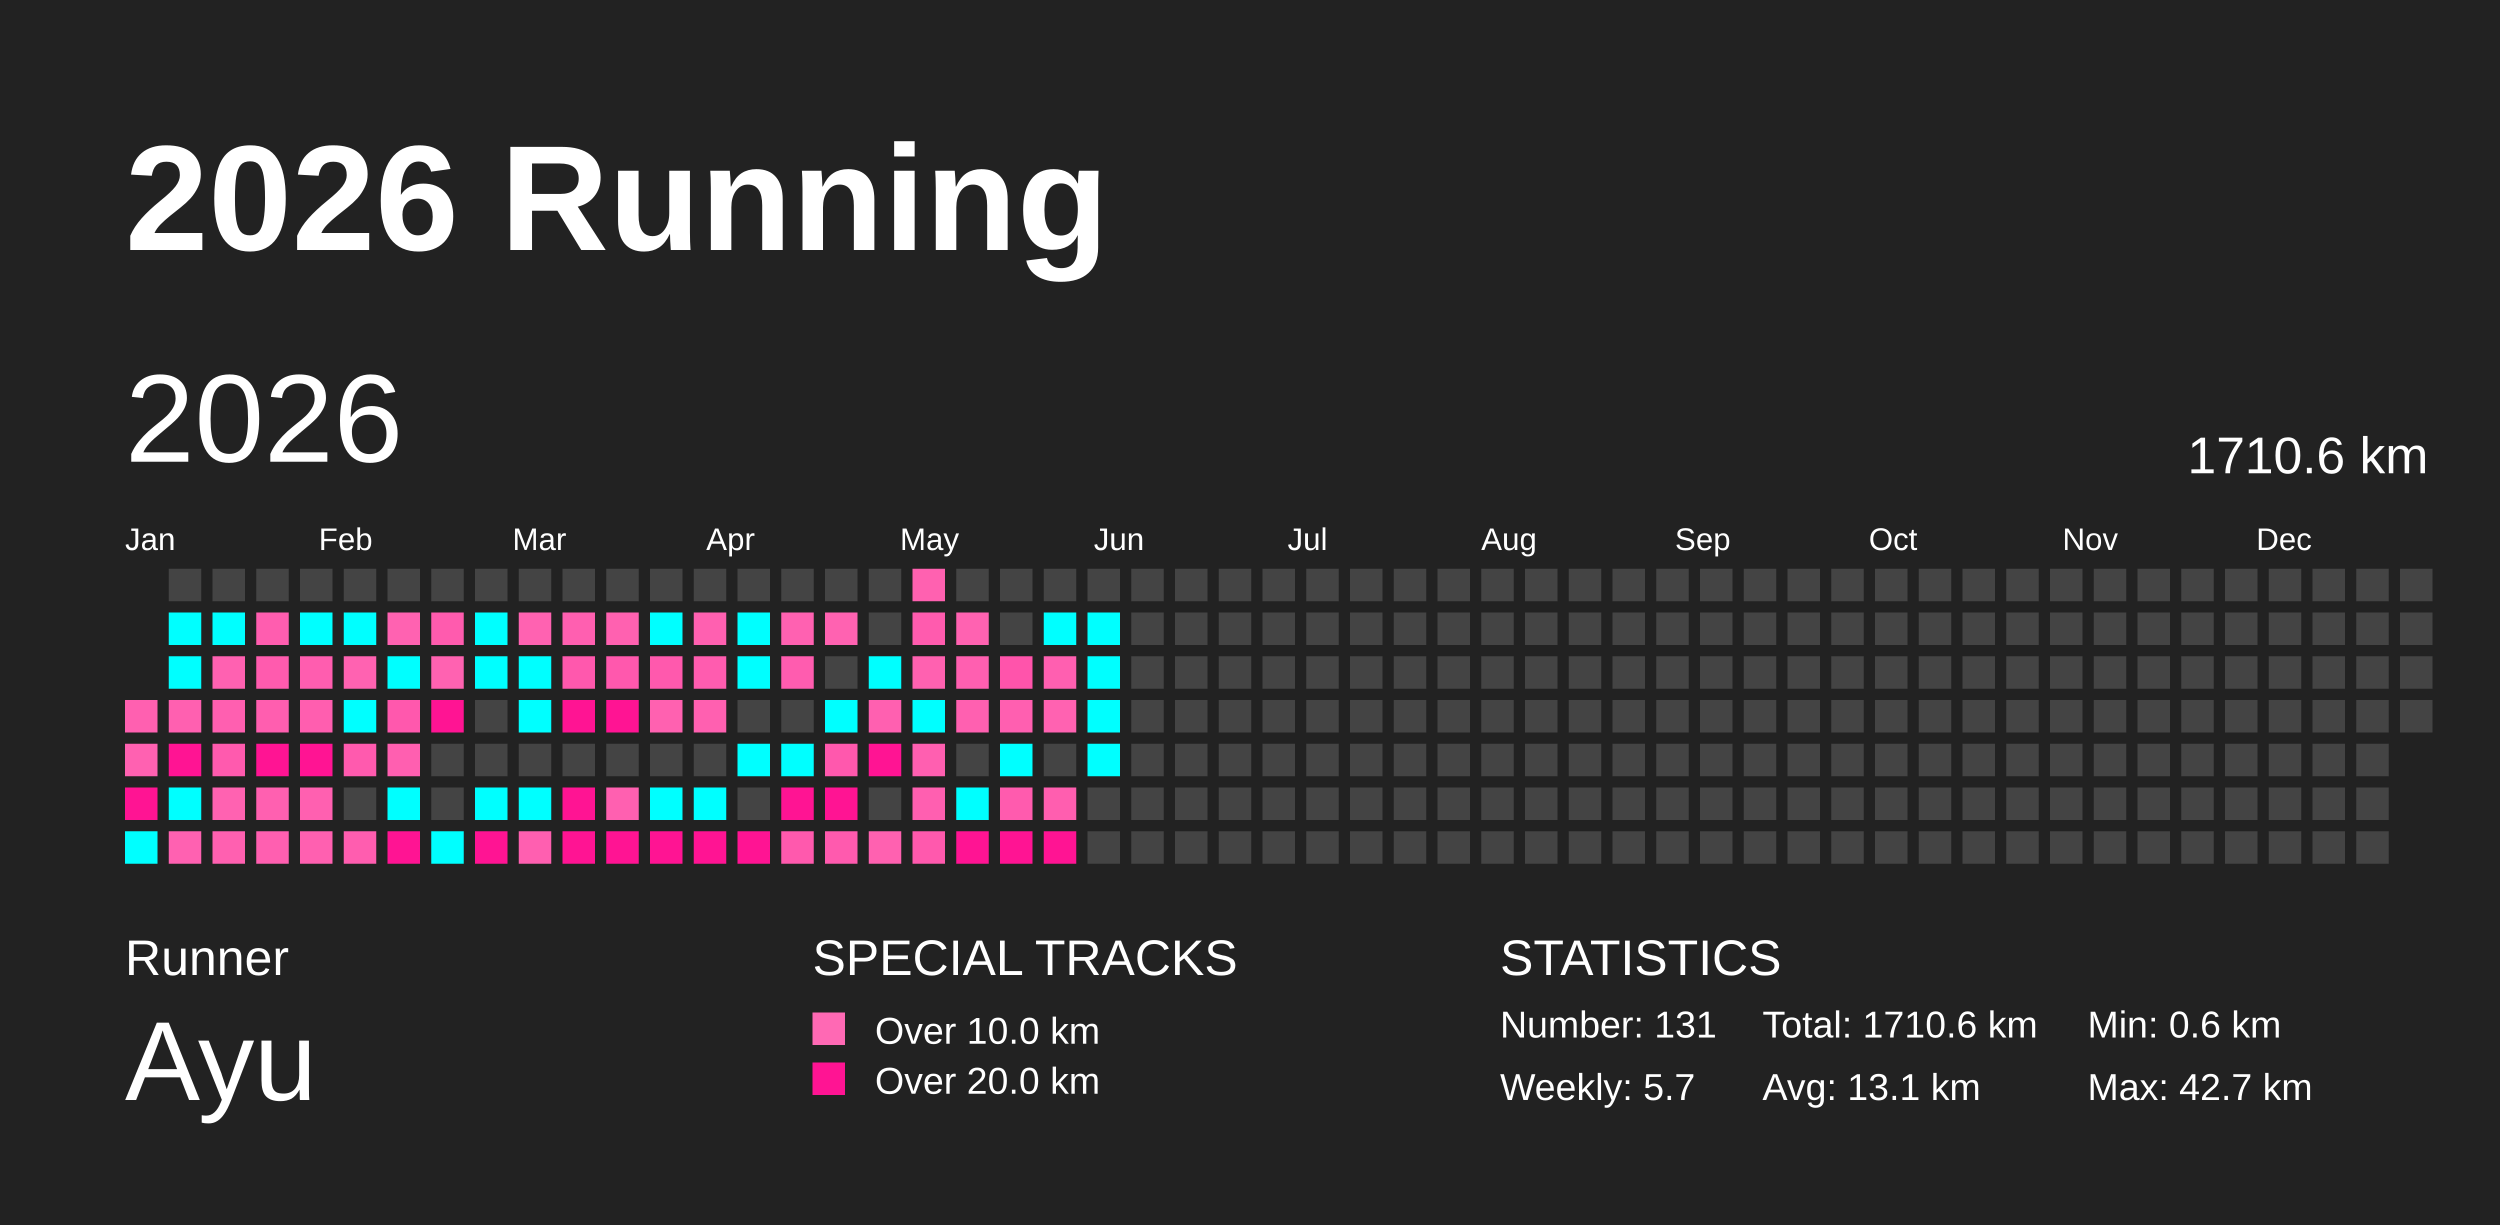
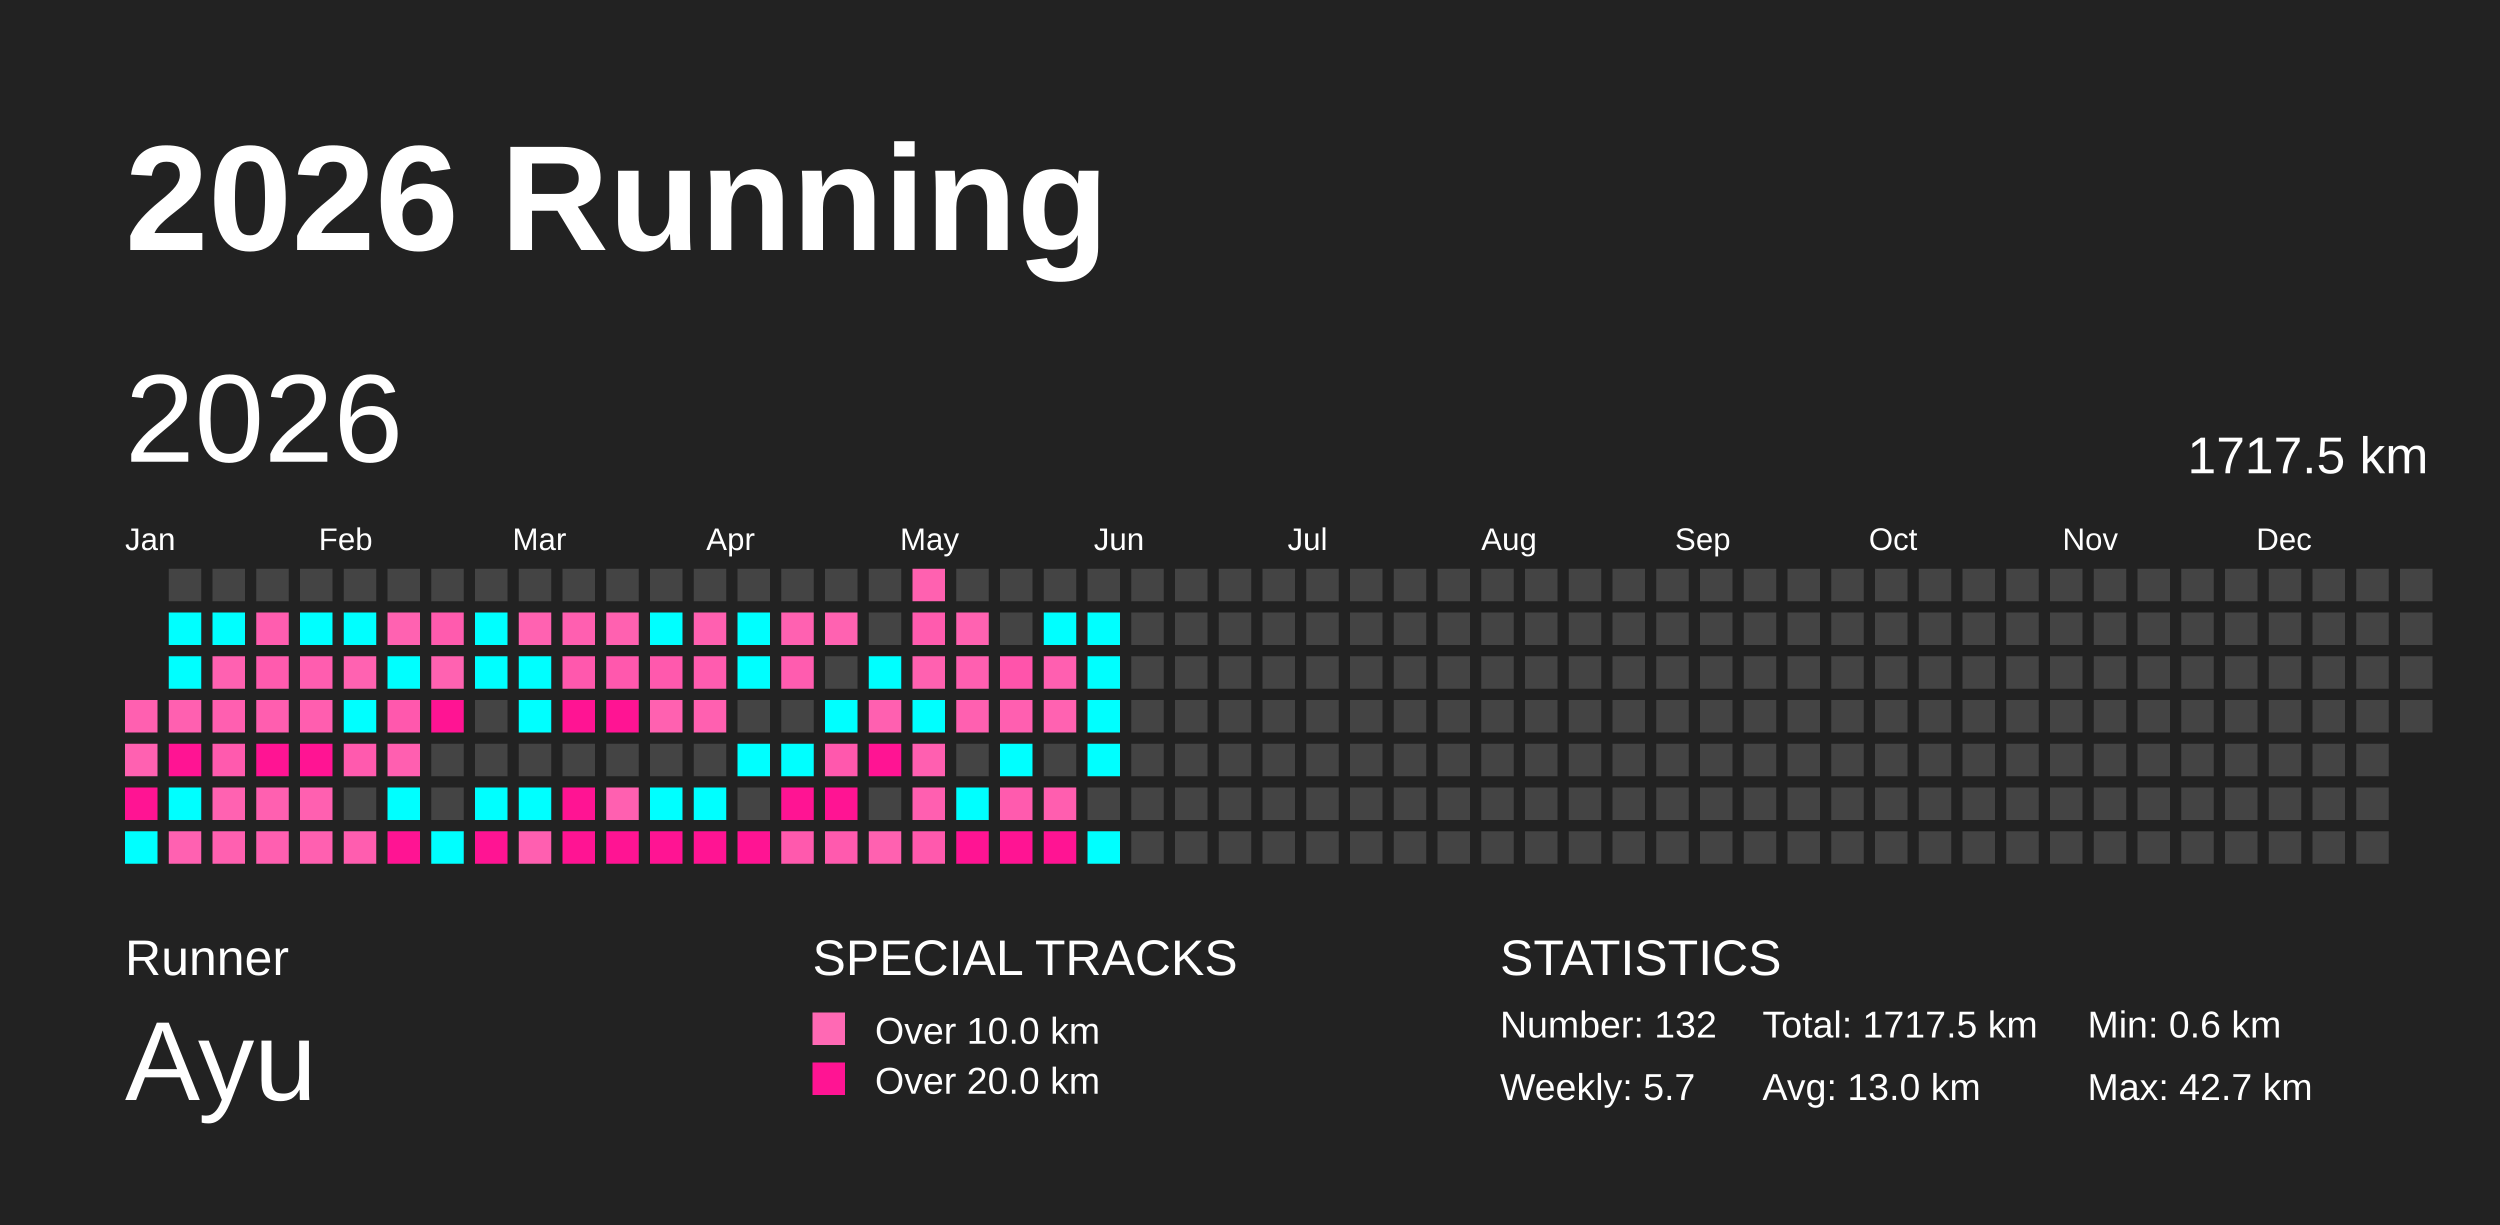
<svg xmlns="http://www.w3.org/2000/svg" baseProfile="full" height="98mm" version="1.1" viewBox="0,0,200,98" width="200mm">
  <defs />
  <rect fill="#222222" height="98" width="200" x="0" y="0" />
  <text fill="#FFFFFF" style="font-size:12px; font-family:Arial; font-weight:bold;" x="10" y="20">2026 Running</text>
  <text fill="#FFFFFF" style="font-size:4px; font-family:Arial" x="10" y="78">Runner</text>
  <text fill="#FFFFFF" style="font-size:9px; font-family:Arial" x="10" y="88">Ayu</text>
  <text fill="#FFFFFF" style="font-size:4px; font-family:Arial" x="65" y="78">SPECIAL TRACKS</text>
  <rect fill="#ff69b4" height="2.6" width="2.6" x="65" y="81" />
  <text fill="#FFFFFF" style="font-size:3px; font-family:Arial" x="70" y="83.5">Over 10.0 km</text>
  <rect fill="#ff1493" height="2.6" width="2.6" x="65" y="85" />
  <text fill="#FFFFFF" style="font-size:3px; font-family:Arial" x="70" y="87.5">Over 20.0 km</text>
  <text fill="#FFFFFF" style="font-size:4px; font-family:Arial" x="120" y="78">STATISTICS</text>
-   <text fill="#FFFFFF" style="font-size:3px; font-family:Arial" x="120" y="83">Number: 131</text>
+   <text fill="#FFFFFF" style="font-size:3px; font-family:Arial" x="120" y="83">Number: 132</text>
  <text fill="#FFFFFF" style="font-size:3px; font-family:Arial" x="120" y="88">Weekly: 5.7</text>
-   <text fill="#FFFFFF" style="font-size:3px; font-family:Arial" x="141" y="83">Total: 1710.6 km</text>
-   <text fill="#FFFFFF" style="font-size:3px; font-family:Arial" x="141" y="88">Avg: 13.1 km</text>
+   <text fill="#FFFFFF" style="font-size:3px; font-family:Arial" x="141" y="83">Total: 1717.5 km</text>
+   <text fill="#FFFFFF" style="font-size:3px; font-family:Arial" x="141" y="88">Avg: 13.0 km</text>
  <text fill="#FFFFFF" style="font-size:3px; font-family:Arial" x="167" y="83">Min: 0.6 km</text>
  <text fill="#FFFFFF" style="font-size:3px; font-family:Arial" x="167" y="88">Max: 42.7 km</text>
  <text dominant-baseline="hanging" fill="#FFFFFF" style="font-size:10.0px; font-family:Arial;" x="10" y="30">2026</text>
-   <text dominant-baseline="hanging" fill="#FFFFFF" style="font-size:4.125px; font-family:Arial;" x="175" y="35">1710.6 km</text>
+   <text dominant-baseline="hanging" fill="#FFFFFF" style="font-size:4.125px; font-family:Arial;" x="175" y="35">1717.5 km</text>
  <text fill="#FFFFFF" style="font-size:2.5px; font-family:Arial" x="10.0" y="44">Jan</text>
  <text fill="#FFFFFF" style="font-size:2.5px; font-family:Arial" x="25.5" y="44">Feb</text>
  <text fill="#FFFFFF" style="font-size:2.5px; font-family:Arial" x="41.0" y="44">Mar</text>
  <text fill="#FFFFFF" style="font-size:2.5px; font-family:Arial" x="56.5" y="44">Apr</text>
  <text fill="#FFFFFF" style="font-size:2.5px; font-family:Arial" x="72.0" y="44">May</text>
  <text fill="#FFFFFF" style="font-size:2.5px; font-family:Arial" x="87.5" y="44">Jun</text>
  <text fill="#FFFFFF" style="font-size:2.5px; font-family:Arial" x="103.0" y="44">Jul</text>
  <text fill="#FFFFFF" style="font-size:2.5px; font-family:Arial" x="118.5" y="44">Aug</text>
  <text fill="#FFFFFF" style="font-size:2.5px; font-family:Arial" x="134.0" y="44">Sep</text>
  <text fill="#FFFFFF" style="font-size:2.5px; font-family:Arial" x="149.5" y="44">Oct</text>
  <text fill="#FFFFFF" style="font-size:2.5px; font-family:Arial" x="165.0" y="44">Nov</text>
  <text fill="#FFFFFF" style="font-size:2.5px; font-family:Arial" x="180.5" y="44">Dec</text>
  <rect fill="#ff60b0" height="2.6" width="2.6" x="10.0" y="56.0" />
  <rect fill="#ff61b1" height="2.6" width="2.6" x="10.0" y="59.5" />
  <rect fill="#ff1493" height="2.6" width="2.6" x="10.0" y="63.0" />
  <rect fill="#00ffff" height="2.6" width="2.6" x="10.0" y="66.5" />
  <rect fill="#444444" height="2.6" width="2.6" x="13.5" y="45.5" />
  <rect fill="#00ffff" height="2.6" width="2.6" x="13.5" y="49.0" />
  <rect fill="#00ffff" height="2.6" width="2.6" x="13.5" y="52.5" />
  <rect fill="#ff60b0" height="2.6" width="2.6" x="13.5" y="56.0" />
  <rect fill="#ff1493" height="2.6" width="2.6" x="13.5" y="59.5" />
  <rect fill="#00ffff" height="2.6" width="2.6" x="13.5" y="63.0" />
  <rect fill="#ff61b1" height="2.6" width="2.6" x="13.5" y="66.5" />
  <rect fill="#444444" height="2.6" width="2.6" x="17.0" y="45.5" />
  <rect fill="#00ffff" height="2.6" width="2.6" x="17.0" y="49.0" />
  <rect fill="#ff61b1" height="2.6" width="2.6" x="17.0" y="52.5" />
  <rect fill="#ff5fb0" height="2.6" width="2.6" x="17.0" y="56.0" />
  <rect fill="#ff5aae" height="2.6" width="2.6" x="17.0" y="59.5" />
  <rect fill="#ff62b1" height="2.6" width="2.6" x="17.0" y="63.0" />
  <rect fill="#ff60b0" height="2.6" width="2.6" x="17.0" y="66.5" />
  <rect fill="#444444" height="2.6" width="2.6" x="20.5" y="45.5" />
  <rect fill="#ff5daf" height="2.6" width="2.6" x="20.5" y="49.0" />
  <rect fill="#ff5bae" height="2.6" width="2.6" x="20.5" y="52.5" />
  <rect fill="#ff5eaf" height="2.6" width="2.6" x="20.5" y="56.0" />
  <rect fill="#ff1493" height="2.6" width="2.6" x="20.5" y="59.5" />
  <rect fill="#ff60b0" height="2.6" width="2.6" x="20.5" y="63.0" />
  <rect fill="#ff5fb0" height="2.6" width="2.6" x="20.5" y="66.5" />
  <rect fill="#444444" height="2.6" width="2.6" x="24.0" y="45.5" />
  <rect fill="#00ffff" height="2.6" width="2.6" x="24.0" y="49.0" />
  <rect fill="#ff5daf" height="2.6" width="2.6" x="24.0" y="52.5" />
  <rect fill="#ff5eaf" height="2.6" width="2.6" x="24.0" y="56.0" />
  <rect fill="#ff1493" height="2.6" width="2.6" x="24.0" y="59.5" />
  <rect fill="#ff60b0" height="2.6" width="2.6" x="24.0" y="63.0" />
  <rect fill="#ff60b0" height="2.6" width="2.6" x="24.0" y="66.5" />
  <rect fill="#444444" height="2.6" width="2.6" x="27.5" y="45.5" />
  <rect fill="#00ffff" height="2.6" width="2.6" x="27.5" y="49.0" />
  <rect fill="#ff62b1" height="2.6" width="2.6" x="27.5" y="52.5" />
  <rect fill="#00ffff" height="2.6" width="2.6" x="27.5" y="56.0" />
  <rect fill="#ff5aae" height="2.6" width="2.6" x="27.5" y="59.5" />
  <rect fill="#444444" height="2.6" width="2.6" x="27.5" y="63.0" />
  <rect fill="#ff5daf" height="2.6" width="2.6" x="27.5" y="66.5" />
  <rect fill="#444444" height="2.6" width="2.6" x="31.0" y="45.5" />
  <rect fill="#ff62b1" height="2.6" width="2.6" x="31.0" y="49.0" />
  <rect fill="#00ffff" height="2.6" width="2.6" x="31.0" y="52.5" />
  <rect fill="#ff58ad" height="2.6" width="2.6" x="31.0" y="56.0" />
  <rect fill="#ff5fb0" height="2.6" width="2.6" x="31.0" y="59.5" />
  <rect fill="#00ffff" height="2.6" width="2.6" x="31.0" y="63.0" />
  <rect fill="#ff1493" height="2.6" width="2.6" x="31.0" y="66.5" />
  <rect fill="#444444" height="2.6" width="2.6" x="34.5" y="45.5" />
  <rect fill="#ff5bae" height="2.6" width="2.6" x="34.5" y="49.0" />
  <rect fill="#ff62b1" height="2.6" width="2.6" x="34.5" y="52.5" />
  <rect fill="#ff1493" height="2.6" width="2.6" x="34.5" y="56.0" />
  <rect fill="#444444" height="2.6" width="2.6" x="34.5" y="59.5" />
  <rect fill="#444444" height="2.6" width="2.6" x="34.5" y="63.0" />
  <rect fill="#00ffff" height="2.6" width="2.6" x="34.5" y="66.5" />
  <rect fill="#444444" height="2.6" width="2.6" x="38.0" y="45.5" />
  <rect fill="#00ffff" height="2.6" width="2.6" x="38.0" y="49.0" />
  <rect fill="#00ffff" height="2.6" width="2.6" x="38.0" y="52.5" />
  <rect fill="#444444" height="2.6" width="2.6" x="38.0" y="56.0" />
  <rect fill="#444444" height="2.6" width="2.6" x="38.0" y="59.5" />
  <rect fill="#00ffff" height="2.6" width="2.6" x="38.0" y="63.0" />
  <rect fill="#ff1493" height="2.6" width="2.6" x="38.0" y="66.5" />
  <rect fill="#444444" height="2.6" width="2.6" x="41.5" y="45.5" />
  <rect fill="#ff62b1" height="2.6" width="2.6" x="41.5" y="49.0" />
  <rect fill="#00ffff" height="2.6" width="2.6" x="41.5" y="52.5" />
  <rect fill="#00ffff" height="2.6" width="2.6" x="41.5" y="56.0" />
  <rect fill="#444444" height="2.6" width="2.6" x="41.5" y="59.5" />
  <rect fill="#00ffff" height="2.6" width="2.6" x="41.5" y="63.0" />
  <rect fill="#ff5fb0" height="2.6" width="2.6" x="41.5" y="66.5" />
  <rect fill="#444444" height="2.6" width="2.6" x="45.0" y="45.5" />
  <rect fill="#ff5fb0" height="2.6" width="2.6" x="45.0" y="49.0" />
  <rect fill="#ff58ad" height="2.6" width="2.6" x="45.0" y="52.5" />
  <rect fill="#ff1493" height="2.6" width="2.6" x="45.0" y="56.0" />
  <rect fill="#444444" height="2.6" width="2.6" x="45.0" y="59.5" />
  <rect fill="#ff1493" height="2.6" width="2.6" x="45.0" y="63.0" />
  <rect fill="#ff1493" height="2.6" width="2.6" x="45.0" y="66.5" />
  <rect fill="#444444" height="2.6" width="2.6" x="48.5" y="45.5" />
  <rect fill="#ff61b0" height="2.6" width="2.6" x="48.5" y="49.0" />
  <rect fill="#ff58ad" height="2.6" width="2.6" x="48.5" y="52.5" />
  <rect fill="#ff1493" height="2.6" width="2.6" x="48.5" y="56.0" />
  <rect fill="#444444" height="2.6" width="2.6" x="48.5" y="59.5" />
  <rect fill="#ff60b0" height="2.6" width="2.6" x="48.5" y="63.0" />
  <rect fill="#ff1493" height="2.6" width="2.6" x="48.5" y="66.5" />
  <rect fill="#444444" height="2.6" width="2.6" x="52.0" y="45.5" />
  <rect fill="#00ffff" height="2.6" width="2.6" x="52.0" y="49.0" />
  <rect fill="#ff59ad" height="2.6" width="2.6" x="52.0" y="52.5" />
  <rect fill="#ff61b0" height="2.6" width="2.6" x="52.0" y="56.0" />
  <rect fill="#444444" height="2.6" width="2.6" x="52.0" y="59.5" />
  <rect fill="#00ffff" height="2.6" width="2.6" x="52.0" y="63.0" />
  <rect fill="#ff1493" height="2.6" width="2.6" x="52.0" y="66.5" />
  <rect fill="#444444" height="2.6" width="2.6" x="55.5" y="45.5" />
  <rect fill="#ff60b0" height="2.6" width="2.6" x="55.5" y="49.0" />
  <rect fill="#ff5caf" height="2.6" width="2.6" x="55.5" y="52.5" />
  <rect fill="#ff60b0" height="2.6" width="2.6" x="55.5" y="56.0" />
  <rect fill="#444444" height="2.6" width="2.6" x="55.5" y="59.5" />
  <rect fill="#00ffff" height="2.6" width="2.6" x="55.5" y="63.0" />
  <rect fill="#ff1493" height="2.6" width="2.6" x="55.5" y="66.5" />
  <rect fill="#444444" height="2.6" width="2.6" x="59.0" y="45.5" />
  <rect fill="#00ffff" height="2.6" width="2.6" x="59.0" y="49.0" />
  <rect fill="#00ffff" height="2.6" width="2.6" x="59.0" y="52.5" />
  <rect fill="#444444" height="2.6" width="2.6" x="59.0" y="56.0" />
  <rect fill="#00ffff" height="2.6" width="2.6" x="59.0" y="59.5" />
  <rect fill="#444444" height="2.6" width="2.6" x="59.0" y="63.0" />
  <rect fill="#ff1493" height="2.6" width="2.6" x="59.0" y="66.5" />
  <rect fill="#444444" height="2.6" width="2.6" x="62.5" y="45.5" />
  <rect fill="#ff61b1" height="2.6" width="2.6" x="62.5" y="49.0" />
  <rect fill="#ff5caf" height="2.6" width="2.6" x="62.5" y="52.5" />
  <rect fill="#444444" height="2.6" width="2.6" x="62.5" y="56.0" />
  <rect fill="#00ffff" height="2.6" width="2.6" x="62.5" y="59.5" />
  <rect fill="#ff1493" height="2.6" width="2.6" x="62.5" y="63.0" />
  <rect fill="#ff59ad" height="2.6" width="2.6" x="62.5" y="66.5" />
  <rect fill="#444444" height="2.6" width="2.6" x="66.0" y="45.5" />
  <rect fill="#ff62b1" height="2.6" width="2.6" x="66.0" y="49.0" />
  <rect fill="#444444" height="2.6" width="2.6" x="66.0" y="52.5" />
  <rect fill="#00ffff" height="2.6" width="2.6" x="66.0" y="56.0" />
  <rect fill="#ff58ad" height="2.6" width="2.6" x="66.0" y="59.5" />
  <rect fill="#ff1493" height="2.6" width="2.6" x="66.0" y="63.0" />
  <rect fill="#ff5aae" height="2.6" width="2.6" x="66.0" y="66.5" />
  <rect fill="#444444" height="2.6" width="2.6" x="69.5" y="45.5" />
  <rect fill="#444444" height="2.6" width="2.6" x="69.5" y="49.0" />
  <rect fill="#00ffff" height="2.6" width="2.6" x="69.5" y="52.5" />
  <rect fill="#ff60b0" height="2.6" width="2.6" x="69.5" y="56.0" />
  <rect fill="#ff1493" height="2.6" width="2.6" x="69.5" y="59.5" />
  <rect fill="#444444" height="2.6" width="2.6" x="69.5" y="63.0" />
  <rect fill="#ff61b0" height="2.6" width="2.6" x="69.5" y="66.5" />
  <rect fill="#ff61b0" height="2.6" width="2.6" x="73.0" y="45.5" />
  <rect fill="#ff5bae" height="2.6" width="2.6" x="73.0" y="49.0" />
  <rect fill="#ff61b0" height="2.6" width="2.6" x="73.0" y="52.5" />
  <rect fill="#00ffff" height="2.6" width="2.6" x="73.0" y="56.0" />
  <rect fill="#ff5fb0" height="2.6" width="2.6" x="73.0" y="59.5" />
  <rect fill="#ff5fb0" height="2.6" width="2.6" x="73.0" y="63.0" />
  <rect fill="#ff59ad" height="2.6" width="2.6" x="73.0" y="66.5" />
  <rect fill="#444444" height="2.6" width="2.6" x="76.5" y="45.5" />
  <rect fill="#ff62b1" height="2.6" width="2.6" x="76.5" y="49.0" />
  <rect fill="#ff5fb0" height="2.6" width="2.6" x="76.5" y="52.5" />
  <rect fill="#ff60b0" height="2.6" width="2.6" x="76.5" y="56.0" />
  <rect fill="#444444" height="2.6" width="2.6" x="76.5" y="59.5" />
  <rect fill="#00ffff" height="2.6" width="2.6" x="76.5" y="63.0" />
  <rect fill="#ff1493" height="2.6" width="2.6" x="76.5" y="66.5" />
  <rect fill="#444444" height="2.6" width="2.6" x="80.0" y="45.5" />
  <rect fill="#444444" height="2.6" width="2.6" x="80.0" y="49.0" />
  <rect fill="#ff54ab" height="2.6" width="2.6" x="80.0" y="52.5" />
  <rect fill="#ff5fb0" height="2.6" width="2.6" x="80.0" y="56.0" />
  <rect fill="#00ffff" height="2.6" width="2.6" x="80.0" y="59.5" />
  <rect fill="#ff5bae" height="2.6" width="2.6" x="80.0" y="63.0" />
  <rect fill="#ff1493" height="2.6" width="2.6" x="80.0" y="66.5" />
  <rect fill="#444444" height="2.6" width="2.6" x="83.5" y="45.5" />
  <rect fill="#00ffff" height="2.6" width="2.6" x="83.5" y="49.0" />
  <rect fill="#ff5fb0" height="2.6" width="2.6" x="83.5" y="52.5" />
  <rect fill="#ff62b1" height="2.6" width="2.6" x="83.5" y="56.0" />
  <rect fill="#444444" height="2.6" width="2.6" x="83.5" y="59.5" />
  <rect fill="#ff5eaf" height="2.6" width="2.6" x="83.5" y="63.0" />
  <rect fill="#ff1493" height="2.6" width="2.6" x="83.5" y="66.5" />
  <rect fill="#444444" height="2.6" width="2.6" x="87.0" y="45.5" />
  <rect fill="#00ffff" height="2.6" width="2.6" x="87.0" y="49.0" />
  <rect fill="#00ffff" height="2.6" width="2.6" x="87.0" y="52.5" />
  <rect fill="#00ffff" height="2.6" width="2.6" x="87.0" y="56.0" />
  <rect fill="#00ffff" height="2.6" width="2.6" x="87.0" y="59.5" />
  <rect fill="#444444" height="2.6" width="2.6" x="87.0" y="63.0" />
-   <rect fill="#444444" height="2.6" width="2.6" x="87.0" y="66.5" />
+   <rect fill="#00ffff" height="2.6" width="2.6" x="87.0" y="66.5" />
  <rect fill="#444444" height="2.6" width="2.6" x="90.5" y="45.5" />
  <rect fill="#444444" height="2.6" width="2.6" x="90.5" y="49.0" />
  <rect fill="#444444" height="2.6" width="2.6" x="90.5" y="52.5" />
  <rect fill="#444444" height="2.6" width="2.6" x="90.5" y="56.0" />
  <rect fill="#444444" height="2.6" width="2.6" x="90.5" y="59.5" />
  <rect fill="#444444" height="2.6" width="2.6" x="90.5" y="63.0" />
  <rect fill="#444444" height="2.6" width="2.6" x="90.5" y="66.5" />
  <rect fill="#444444" height="2.6" width="2.6" x="94.0" y="45.5" />
  <rect fill="#444444" height="2.6" width="2.6" x="94.0" y="49.0" />
  <rect fill="#444444" height="2.6" width="2.6" x="94.0" y="52.5" />
  <rect fill="#444444" height="2.6" width="2.6" x="94.0" y="56.0" />
  <rect fill="#444444" height="2.6" width="2.6" x="94.0" y="59.5" />
  <rect fill="#444444" height="2.6" width="2.6" x="94.0" y="63.0" />
  <rect fill="#444444" height="2.6" width="2.6" x="94.0" y="66.5" />
  <rect fill="#444444" height="2.6" width="2.6" x="97.5" y="45.5" />
  <rect fill="#444444" height="2.6" width="2.6" x="97.5" y="49.0" />
  <rect fill="#444444" height="2.6" width="2.6" x="97.5" y="52.5" />
  <rect fill="#444444" height="2.6" width="2.6" x="97.5" y="56.0" />
  <rect fill="#444444" height="2.6" width="2.6" x="97.5" y="59.5" />
  <rect fill="#444444" height="2.6" width="2.6" x="97.5" y="63.0" />
  <rect fill="#444444" height="2.6" width="2.6" x="97.5" y="66.5" />
  <rect fill="#444444" height="2.6" width="2.6" x="101.0" y="45.5" />
  <rect fill="#444444" height="2.6" width="2.6" x="101.0" y="49.0" />
  <rect fill="#444444" height="2.6" width="2.6" x="101.0" y="52.5" />
  <rect fill="#444444" height="2.6" width="2.6" x="101.0" y="56.0" />
  <rect fill="#444444" height="2.6" width="2.6" x="101.0" y="59.5" />
  <rect fill="#444444" height="2.6" width="2.6" x="101.0" y="63.0" />
  <rect fill="#444444" height="2.6" width="2.6" x="101.0" y="66.5" />
  <rect fill="#444444" height="2.6" width="2.6" x="104.5" y="45.5" />
  <rect fill="#444444" height="2.6" width="2.6" x="104.5" y="49.0" />
  <rect fill="#444444" height="2.6" width="2.6" x="104.5" y="52.5" />
  <rect fill="#444444" height="2.6" width="2.6" x="104.5" y="56.0" />
  <rect fill="#444444" height="2.6" width="2.6" x="104.5" y="59.5" />
  <rect fill="#444444" height="2.6" width="2.6" x="104.5" y="63.0" />
  <rect fill="#444444" height="2.6" width="2.6" x="104.5" y="66.5" />
  <rect fill="#444444" height="2.6" width="2.6" x="108.0" y="45.5" />
  <rect fill="#444444" height="2.6" width="2.6" x="108.0" y="49.0" />
  <rect fill="#444444" height="2.6" width="2.6" x="108.0" y="52.5" />
  <rect fill="#444444" height="2.6" width="2.6" x="108.0" y="56.0" />
  <rect fill="#444444" height="2.6" width="2.6" x="108.0" y="59.5" />
  <rect fill="#444444" height="2.6" width="2.6" x="108.0" y="63.0" />
  <rect fill="#444444" height="2.6" width="2.6" x="108.0" y="66.5" />
  <rect fill="#444444" height="2.6" width="2.6" x="111.5" y="45.5" />
  <rect fill="#444444" height="2.6" width="2.6" x="111.5" y="49.0" />
  <rect fill="#444444" height="2.6" width="2.6" x="111.5" y="52.5" />
  <rect fill="#444444" height="2.6" width="2.6" x="111.5" y="56.0" />
  <rect fill="#444444" height="2.6" width="2.6" x="111.5" y="59.5" />
  <rect fill="#444444" height="2.6" width="2.6" x="111.5" y="63.0" />
  <rect fill="#444444" height="2.6" width="2.6" x="111.5" y="66.5" />
  <rect fill="#444444" height="2.6" width="2.6" x="115.0" y="45.5" />
  <rect fill="#444444" height="2.6" width="2.6" x="115.0" y="49.0" />
  <rect fill="#444444" height="2.6" width="2.6" x="115.0" y="52.5" />
  <rect fill="#444444" height="2.6" width="2.6" x="115.0" y="56.0" />
  <rect fill="#444444" height="2.6" width="2.6" x="115.0" y="59.5" />
  <rect fill="#444444" height="2.6" width="2.6" x="115.0" y="63.0" />
  <rect fill="#444444" height="2.6" width="2.6" x="115.0" y="66.5" />
  <rect fill="#444444" height="2.6" width="2.6" x="118.5" y="45.5" />
  <rect fill="#444444" height="2.6" width="2.6" x="118.5" y="49.0" />
  <rect fill="#444444" height="2.6" width="2.6" x="118.5" y="52.5" />
  <rect fill="#444444" height="2.6" width="2.6" x="118.5" y="56.0" />
  <rect fill="#444444" height="2.6" width="2.6" x="118.5" y="59.5" />
  <rect fill="#444444" height="2.6" width="2.6" x="118.5" y="63.0" />
  <rect fill="#444444" height="2.6" width="2.6" x="118.5" y="66.5" />
  <rect fill="#444444" height="2.6" width="2.6" x="122.0" y="45.5" />
  <rect fill="#444444" height="2.6" width="2.6" x="122.0" y="49.0" />
  <rect fill="#444444" height="2.6" width="2.6" x="122.0" y="52.5" />
  <rect fill="#444444" height="2.6" width="2.6" x="122.0" y="56.0" />
  <rect fill="#444444" height="2.6" width="2.6" x="122.0" y="59.5" />
  <rect fill="#444444" height="2.6" width="2.6" x="122.0" y="63.0" />
  <rect fill="#444444" height="2.6" width="2.6" x="122.0" y="66.5" />
  <rect fill="#444444" height="2.6" width="2.6" x="125.5" y="45.5" />
  <rect fill="#444444" height="2.6" width="2.6" x="125.5" y="49.0" />
  <rect fill="#444444" height="2.6" width="2.6" x="125.5" y="52.5" />
  <rect fill="#444444" height="2.6" width="2.6" x="125.5" y="56.0" />
  <rect fill="#444444" height="2.6" width="2.6" x="125.5" y="59.5" />
  <rect fill="#444444" height="2.6" width="2.6" x="125.5" y="63.0" />
  <rect fill="#444444" height="2.6" width="2.6" x="125.5" y="66.5" />
  <rect fill="#444444" height="2.6" width="2.6" x="129.0" y="45.5" />
  <rect fill="#444444" height="2.6" width="2.6" x="129.0" y="49.0" />
  <rect fill="#444444" height="2.6" width="2.6" x="129.0" y="52.5" />
  <rect fill="#444444" height="2.6" width="2.6" x="129.0" y="56.0" />
  <rect fill="#444444" height="2.6" width="2.6" x="129.0" y="59.5" />
  <rect fill="#444444" height="2.6" width="2.6" x="129.0" y="63.0" />
  <rect fill="#444444" height="2.6" width="2.6" x="129.0" y="66.5" />
  <rect fill="#444444" height="2.6" width="2.6" x="132.5" y="45.5" />
  <rect fill="#444444" height="2.6" width="2.6" x="132.5" y="49.0" />
  <rect fill="#444444" height="2.6" width="2.6" x="132.5" y="52.5" />
  <rect fill="#444444" height="2.6" width="2.6" x="132.5" y="56.0" />
  <rect fill="#444444" height="2.6" width="2.6" x="132.5" y="59.5" />
  <rect fill="#444444" height="2.6" width="2.6" x="132.5" y="63.0" />
  <rect fill="#444444" height="2.6" width="2.6" x="132.5" y="66.5" />
  <rect fill="#444444" height="2.6" width="2.6" x="136.0" y="45.5" />
  <rect fill="#444444" height="2.6" width="2.6" x="136.0" y="49.0" />
  <rect fill="#444444" height="2.6" width="2.6" x="136.0" y="52.5" />
  <rect fill="#444444" height="2.6" width="2.6" x="136.0" y="56.0" />
  <rect fill="#444444" height="2.6" width="2.6" x="136.0" y="59.5" />
  <rect fill="#444444" height="2.6" width="2.6" x="136.0" y="63.0" />
  <rect fill="#444444" height="2.6" width="2.6" x="136.0" y="66.5" />
  <rect fill="#444444" height="2.6" width="2.6" x="139.5" y="45.5" />
  <rect fill="#444444" height="2.6" width="2.6" x="139.5" y="49.0" />
  <rect fill="#444444" height="2.6" width="2.6" x="139.5" y="52.5" />
  <rect fill="#444444" height="2.6" width="2.6" x="139.5" y="56.0" />
  <rect fill="#444444" height="2.6" width="2.6" x="139.5" y="59.5" />
  <rect fill="#444444" height="2.6" width="2.6" x="139.5" y="63.0" />
  <rect fill="#444444" height="2.6" width="2.6" x="139.5" y="66.5" />
  <rect fill="#444444" height="2.6" width="2.6" x="143.0" y="45.5" />
  <rect fill="#444444" height="2.6" width="2.6" x="143.0" y="49.0" />
  <rect fill="#444444" height="2.6" width="2.6" x="143.0" y="52.5" />
  <rect fill="#444444" height="2.6" width="2.6" x="143.0" y="56.0" />
  <rect fill="#444444" height="2.6" width="2.6" x="143.0" y="59.5" />
  <rect fill="#444444" height="2.6" width="2.6" x="143.0" y="63.0" />
  <rect fill="#444444" height="2.6" width="2.6" x="143.0" y="66.5" />
  <rect fill="#444444" height="2.6" width="2.6" x="146.5" y="45.5" />
  <rect fill="#444444" height="2.6" width="2.6" x="146.5" y="49.0" />
  <rect fill="#444444" height="2.6" width="2.6" x="146.5" y="52.5" />
  <rect fill="#444444" height="2.6" width="2.6" x="146.5" y="56.0" />
  <rect fill="#444444" height="2.6" width="2.6" x="146.5" y="59.5" />
  <rect fill="#444444" height="2.6" width="2.6" x="146.5" y="63.0" />
  <rect fill="#444444" height="2.6" width="2.6" x="146.5" y="66.5" />
  <rect fill="#444444" height="2.6" width="2.6" x="150.0" y="45.5" />
  <rect fill="#444444" height="2.6" width="2.6" x="150.0" y="49.0" />
  <rect fill="#444444" height="2.6" width="2.6" x="150.0" y="52.5" />
  <rect fill="#444444" height="2.6" width="2.6" x="150.0" y="56.0" />
  <rect fill="#444444" height="2.6" width="2.6" x="150.0" y="59.5" />
  <rect fill="#444444" height="2.6" width="2.6" x="150.0" y="63.0" />
  <rect fill="#444444" height="2.6" width="2.6" x="150.0" y="66.5" />
  <rect fill="#444444" height="2.6" width="2.6" x="153.5" y="45.5" />
  <rect fill="#444444" height="2.6" width="2.6" x="153.5" y="49.0" />
  <rect fill="#444444" height="2.6" width="2.6" x="153.5" y="52.5" />
  <rect fill="#444444" height="2.6" width="2.6" x="153.5" y="56.0" />
  <rect fill="#444444" height="2.6" width="2.6" x="153.5" y="59.5" />
  <rect fill="#444444" height="2.6" width="2.6" x="153.5" y="63.0" />
  <rect fill="#444444" height="2.6" width="2.6" x="153.5" y="66.5" />
  <rect fill="#444444" height="2.6" width="2.6" x="157.0" y="45.5" />
  <rect fill="#444444" height="2.6" width="2.6" x="157.0" y="49.0" />
  <rect fill="#444444" height="2.6" width="2.6" x="157.0" y="52.5" />
  <rect fill="#444444" height="2.6" width="2.6" x="157.0" y="56.0" />
  <rect fill="#444444" height="2.6" width="2.6" x="157.0" y="59.5" />
  <rect fill="#444444" height="2.6" width="2.6" x="157.0" y="63.0" />
  <rect fill="#444444" height="2.6" width="2.6" x="157.0" y="66.5" />
  <rect fill="#444444" height="2.6" width="2.6" x="160.5" y="45.5" />
  <rect fill="#444444" height="2.6" width="2.6" x="160.5" y="49.0" />
  <rect fill="#444444" height="2.6" width="2.6" x="160.5" y="52.5" />
  <rect fill="#444444" height="2.6" width="2.6" x="160.5" y="56.0" />
  <rect fill="#444444" height="2.6" width="2.6" x="160.5" y="59.5" />
  <rect fill="#444444" height="2.6" width="2.6" x="160.5" y="63.0" />
  <rect fill="#444444" height="2.6" width="2.6" x="160.5" y="66.5" />
  <rect fill="#444444" height="2.6" width="2.6" x="164.0" y="45.5" />
  <rect fill="#444444" height="2.6" width="2.6" x="164.0" y="49.0" />
  <rect fill="#444444" height="2.6" width="2.6" x="164.0" y="52.5" />
  <rect fill="#444444" height="2.6" width="2.6" x="164.0" y="56.0" />
  <rect fill="#444444" height="2.6" width="2.6" x="164.0" y="59.5" />
  <rect fill="#444444" height="2.6" width="2.6" x="164.0" y="63.0" />
  <rect fill="#444444" height="2.6" width="2.6" x="164.0" y="66.5" />
  <rect fill="#444444" height="2.6" width="2.6" x="167.5" y="45.5" />
  <rect fill="#444444" height="2.6" width="2.6" x="167.5" y="49.0" />
  <rect fill="#444444" height="2.6" width="2.6" x="167.5" y="52.5" />
  <rect fill="#444444" height="2.6" width="2.6" x="167.5" y="56.0" />
  <rect fill="#444444" height="2.6" width="2.6" x="167.5" y="59.5" />
  <rect fill="#444444" height="2.6" width="2.6" x="167.5" y="63.0" />
  <rect fill="#444444" height="2.6" width="2.6" x="167.5" y="66.5" />
  <rect fill="#444444" height="2.6" width="2.6" x="171.0" y="45.5" />
  <rect fill="#444444" height="2.6" width="2.6" x="171.0" y="49.0" />
  <rect fill="#444444" height="2.6" width="2.6" x="171.0" y="52.5" />
  <rect fill="#444444" height="2.6" width="2.6" x="171.0" y="56.0" />
  <rect fill="#444444" height="2.6" width="2.6" x="171.0" y="59.5" />
  <rect fill="#444444" height="2.6" width="2.6" x="171.0" y="63.0" />
  <rect fill="#444444" height="2.6" width="2.6" x="171.0" y="66.5" />
  <rect fill="#444444" height="2.6" width="2.6" x="174.5" y="45.5" />
  <rect fill="#444444" height="2.6" width="2.6" x="174.5" y="49.0" />
  <rect fill="#444444" height="2.6" width="2.6" x="174.5" y="52.5" />
  <rect fill="#444444" height="2.6" width="2.6" x="174.5" y="56.0" />
  <rect fill="#444444" height="2.6" width="2.6" x="174.5" y="59.5" />
  <rect fill="#444444" height="2.6" width="2.6" x="174.5" y="63.0" />
  <rect fill="#444444" height="2.6" width="2.6" x="174.5" y="66.5" />
  <rect fill="#444444" height="2.6" width="2.6" x="178.0" y="45.5" />
  <rect fill="#444444" height="2.6" width="2.6" x="178.0" y="49.0" />
  <rect fill="#444444" height="2.6" width="2.6" x="178.0" y="52.5" />
  <rect fill="#444444" height="2.6" width="2.6" x="178.0" y="56.0" />
  <rect fill="#444444" height="2.6" width="2.6" x="178.0" y="59.5" />
  <rect fill="#444444" height="2.6" width="2.6" x="178.0" y="63.0" />
  <rect fill="#444444" height="2.6" width="2.6" x="178.0" y="66.5" />
  <rect fill="#444444" height="2.6" width="2.6" x="181.5" y="45.5" />
  <rect fill="#444444" height="2.6" width="2.6" x="181.5" y="49.0" />
  <rect fill="#444444" height="2.6" width="2.6" x="181.5" y="52.5" />
  <rect fill="#444444" height="2.6" width="2.6" x="181.5" y="56.0" />
  <rect fill="#444444" height="2.6" width="2.6" x="181.5" y="59.5" />
  <rect fill="#444444" height="2.6" width="2.6" x="181.5" y="63.0" />
  <rect fill="#444444" height="2.6" width="2.6" x="181.5" y="66.5" />
  <rect fill="#444444" height="2.6" width="2.6" x="185.0" y="45.5" />
  <rect fill="#444444" height="2.6" width="2.6" x="185.0" y="49.0" />
  <rect fill="#444444" height="2.6" width="2.6" x="185.0" y="52.5" />
  <rect fill="#444444" height="2.6" width="2.6" x="185.0" y="56.0" />
  <rect fill="#444444" height="2.6" width="2.6" x="185.0" y="59.5" />
  <rect fill="#444444" height="2.6" width="2.6" x="185.0" y="63.0" />
  <rect fill="#444444" height="2.6" width="2.6" x="185.0" y="66.5" />
  <rect fill="#444444" height="2.6" width="2.6" x="188.5" y="45.5" />
  <rect fill="#444444" height="2.6" width="2.6" x="188.5" y="49.0" />
  <rect fill="#444444" height="2.6" width="2.6" x="188.5" y="52.5" />
  <rect fill="#444444" height="2.6" width="2.6" x="188.5" y="56.0" />
  <rect fill="#444444" height="2.6" width="2.6" x="188.5" y="59.5" />
  <rect fill="#444444" height="2.6" width="2.6" x="188.5" y="63.0" />
  <rect fill="#444444" height="2.6" width="2.6" x="188.5" y="66.5" />
  <rect fill="#444444" height="2.6" width="2.6" x="192.0" y="45.5" />
  <rect fill="#444444" height="2.6" width="2.6" x="192.0" y="49.0" />
  <rect fill="#444444" height="2.6" width="2.6" x="192.0" y="52.5" />
  <rect fill="#444444" height="2.6" width="2.6" x="192.0" y="56.0" />
</svg>
